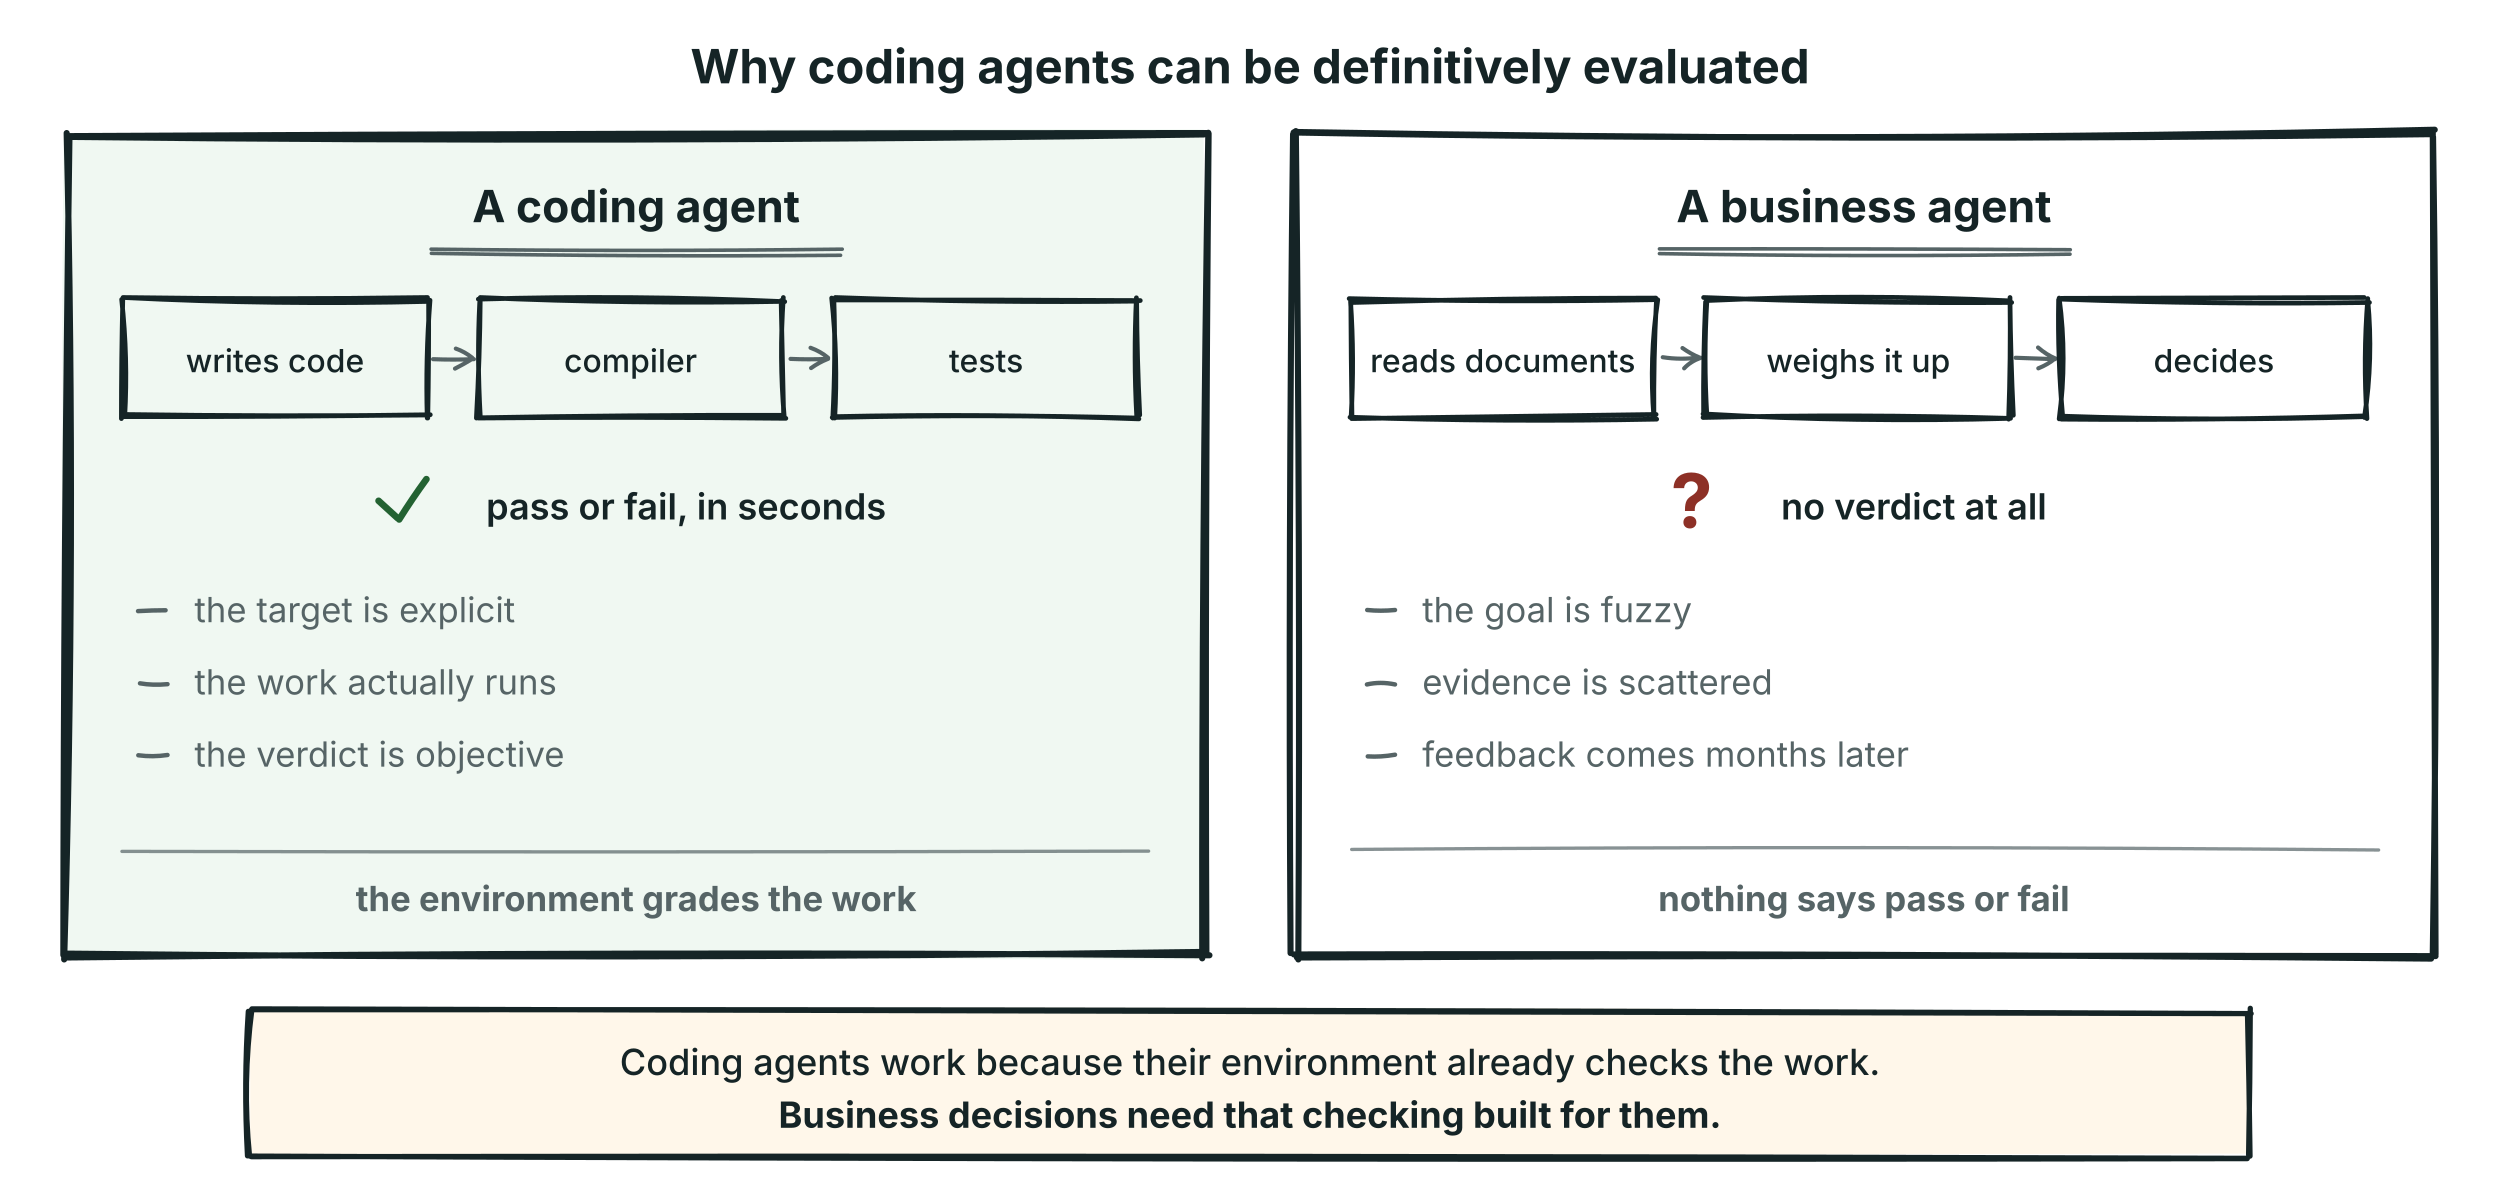
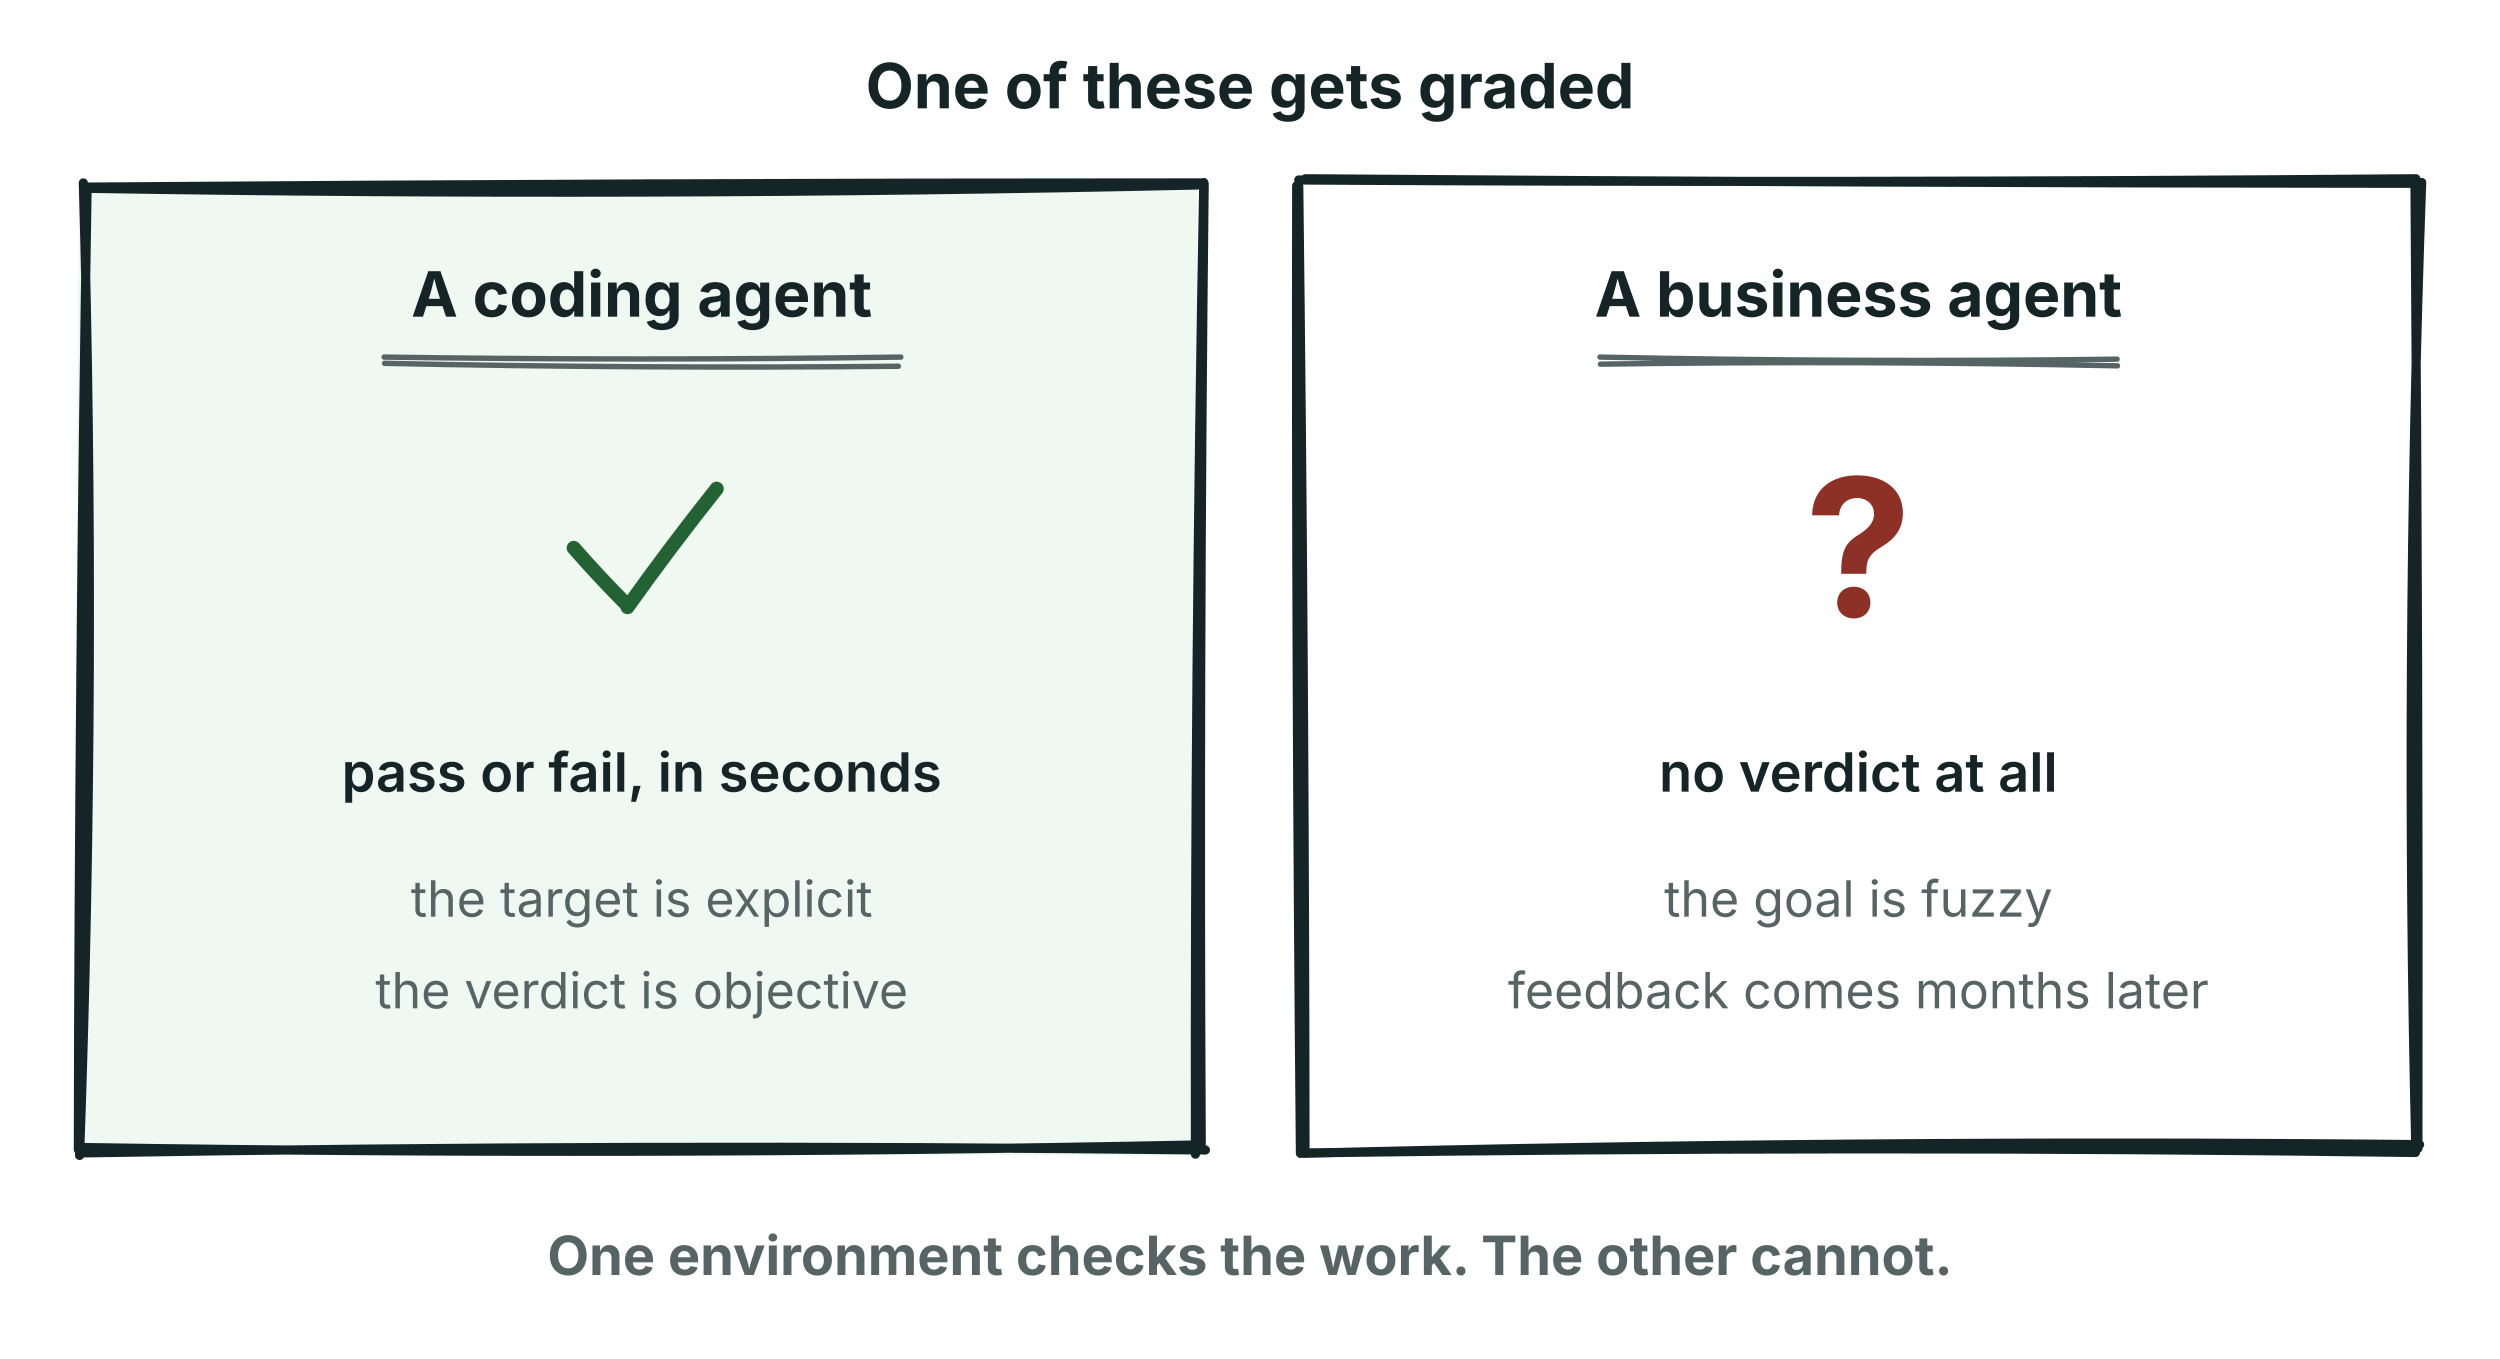
- <svg xmlns="http://www.w3.org/2000/svg" viewBox="0 0 900 432" role="img" aria-labelledby="cb-t cb-d" font-family="Inter, ui-sans-serif, system-ui, -apple-system, 'Segoe UI', sans-serif">
-   <text x="450" y="30" text-anchor="middle" font-size="17" font-weight="700" fill="#152426">Why coding agents can be definitively evaluated</text>
-   <path d="M23.4,49.4 Q229,45.9 433.3,46.6 Q433.8,196 433.8,345.4 Q229,345.3 23.3,343.5 Q21.4,196 22.9,48.3 Z" fill="#e4f3e7" stroke="none" opacity="0.55" />
-   <path d="M25.1,49 Q229,47.9 434.3,47.9 M435.1,48.1 Q433.7,196 434.3,342.8 M435.4,343.9 Q229,342.3 23.8,344.7 M22.8,343.8 Q22.9,196 25,49.3 M25.3,49.3 Q229,51.6 433.4,48.4 M435,47.8 Q432.6,196 432.8,345 M432.6,342.7 Q229,345.6 23.9,343.3 M23.1,345.4 Q27.5,196 24,47.9" fill="none" stroke="#152426" stroke-width="2.2" stroke-linecap="round" stroke-linejoin="round" opacity="1" />
-   <text x="229" y="80" text-anchor="middle" font-size="16" font-weight="700" fill="#152426">A coding agent</text>
-   <path d="M155.2,89.7 Q229,90.6 303.2,89.7 M155.3,91.2 Q229,92.5 302.6,91.9" fill="none" stroke="#566466" stroke-width="1.3" stroke-linecap="round" stroke-linejoin="round" opacity="1" />
-   <path d="M44.3,107.1 Q99,107.9 153.9,107.1 M154.3,108.3 Q154.4,129 154,150.5 M153.8,149.4 Q99,150 43.9,149.2 M44.9,149.9 Q46.1,129 43.8,107.8 M44.5,107.1 Q99,109.9 154.6,108.5 M154.8,108.1 Q153.2,129 153.8,150.5 M154.9,149.3 Q99,150.1 44.5,150 M43.7,150.7 Q43.7,129 44.2,107.7" fill="none" stroke="#152426" stroke-width="1.7" stroke-linecap="round" stroke-linejoin="round" opacity="1" />
-   <text x="99" y="134" text-anchor="middle" font-size="11.5" font-weight="500" fill="#152426">writes code</text>
-   <path d="M155.9,129.3 Q163,129.6 170.6,129.3 M170,129.2 Q167.1,131 163.8,132.7 M170,128.8 Q167.3,126.6 164.1,125.5" fill="none" stroke="#566466" stroke-width="1.5" stroke-linecap="round" stroke-linejoin="round" opacity="1" />
-   <path d="M172.2,107.7 Q227,106.1 282.5,108.6 M281.2,108.2 Q281.7,129 282.1,149.1 M281.5,149.5 Q227,149.4 172.4,150.4 M172.9,150 Q171.7,129 172.7,108.9 M172.9,107.1 Q227,109.5 282.1,108.5 M282,107.1 Q280.5,129 282.3,149.8 M282.9,150.6 Q227,150 172.2,150.5 M171.5,150.5 Q172.7,129 172.9,107.1" fill="none" stroke="#152426" stroke-width="1.7" stroke-linecap="round" stroke-linejoin="round" opacity="1" />
-   <text x="227" y="134" text-anchor="middle" font-size="11.5" font-weight="500" fill="#152426">compiler</text>
-   <path d="M284.6,129.2 Q291,129.5 298.1,129.2 M297.8,129.3 Q294.8,130.5 292,132.5 M298.1,128.8 Q295.4,126.5 291.8,125.2" fill="none" stroke="#566466" stroke-width="1.5" stroke-linecap="round" stroke-linejoin="round" opacity="1" />
-   <path d="M300.7,107.1 Q355,109.1 409.7,108.4 M409.2,108.9 Q409.3,129 410.3,149.4 M409.4,150.5 Q355,149 299.6,150.3 M300.5,150.5 Q301.7,129 299.4,107.3 M300.9,108 Q355,107.9 410.5,108.2 M409.1,107.2 Q408.1,129 409.2,149.5 M410,150.8 Q355,148.8 299.8,150 M299.8,150.5 Q300.9,129 300.2,108.3" fill="none" stroke="#152426" stroke-width="1.7" stroke-linecap="round" stroke-linejoin="round" opacity="1" />
-   <text x="355" y="134" text-anchor="middle" font-size="11.5" font-weight="500" fill="#152426">tests</text>
-   <path d="M136.3,180.3 Q139.8,183.5 143.1,186.5 M143.7,187 Q148.4,179.5 153.5,172.5" fill="none" stroke="#236232" stroke-width="2.4" stroke-linecap="round" stroke-linejoin="round" opacity="1" />
-   <text x="247" y="187" text-anchor="middle" font-size="13" font-weight="600" fill="#152426">pass or fail, in seconds</text>
-   <path d="M49.7,220 Q55,219.7 59.6,219.7" fill="none" stroke="#566466" stroke-width="1.6" stroke-linecap="round" stroke-linejoin="round" opacity="1" />
-   <text x="70" y="224" text-anchor="start" font-size="12.5" font-weight="400" fill="#566466">the target is explicit</text>
-   <path d="M50.4,246 Q55,246.8 60.3,246.3" fill="none" stroke="#566466" stroke-width="1.6" stroke-linecap="round" stroke-linejoin="round" opacity="1" />
-   <text x="70" y="250" text-anchor="start" font-size="12.5" font-weight="400" fill="#566466">the work actually runs</text>
-   <path d="M49.8,271.9 Q55,272.6 60.3,271.8" fill="none" stroke="#566466" stroke-width="1.6" stroke-linecap="round" stroke-linejoin="round" opacity="1" />
-   <text x="70" y="276" text-anchor="start" font-size="12.5" font-weight="400" fill="#566466">the verdict is objective</text>
-   <path d="M43.9,306.5 Q229,306.9 413.5,306.4" fill="none" stroke="#566466" stroke-width="1.2" stroke-linecap="round" stroke-linejoin="round" opacity="0.7" />
-   <text x="229" y="328" text-anchor="middle" font-size="12.5" font-weight="700" fill="#566466">the environment grades the work</text>
-   <path d="M466,47.5 Q671,51.2 875,48.3 M875.8,47.2 Q876.2,196 876.8,343.5 M876.8,344.2 Q671,343.8 466.9,344.7 M464.6,343.1 Q463.7,196 465.5,48.3 M465.7,47.7 Q671,51.5 876.5,46.7 M875.9,49.3 Q878.1,196 875.8,343 M875.2,345.1 Q671,343.1 465.8,343.6 M467.4,345.4 Q468.2,196 466.5,47.2" fill="none" stroke="#152426" stroke-width="2.2" stroke-linecap="round" stroke-linejoin="round" opacity="1" />
-   <text x="671" y="80" text-anchor="middle" font-size="16" font-weight="700" fill="#152426">A business agent</text>
-   <path d="M597.4,89.6 Q671,89.5 745.3,89.9 M597.4,91.3 Q671,92.6 745.2,91.5" fill="none" stroke="#566466" stroke-width="1.3" stroke-linecap="round" stroke-linejoin="round" opacity="1" />
-   <path d="M485.7,107.5 Q541,108.9 595.2,107.9 M596.3,108.6 Q595.2,129 595.4,150.8 M596.2,149.2 Q541,150 486.6,150.7 M486.7,149.6 Q486.4,129 486.3,108.6 M486.9,108.9 Q541,107.3 596.1,107.3 M596.8,107.9 Q593.7,129 595.4,150.3 M596.4,150.9 Q541,152 486,150.2 M486.4,150.1 Q487.6,129 486.2,108.6" fill="none" stroke="#152426" stroke-width="1.7" stroke-linecap="round" stroke-linejoin="round" opacity="1" />
-   <text x="541" y="134" text-anchor="middle" font-size="11.5" font-weight="500" fill="#152426">reads documents</text>
-   <path d="M598.6,128.6 Q605,129.6 611.7,128.7 M612.3,128.8 Q608.6,130.1 606.3,132.6 M611.8,128.7 Q608.8,127.5 605.7,125.3" fill="none" stroke="#566466" stroke-width="1.5" stroke-linecap="round" stroke-linejoin="round" opacity="1" />
-   <path d="M613.3,107.1 Q669,109.3 724.2,108.9 M723.6,107.1 Q723.9,129 723.1,150.9 M723,150.6 Q669,149 613.1,150.3 M614.5,150 Q613.2,129 614.5,107.8 M614.3,108.2 Q669,105.7 723.3,108.3 M723.6,108.1 Q723.8,129 724.8,149.5 M723.8,150.6 Q669,152.2 613.1,149 M613.3,149.5 Q613.1,129 614,108.7" fill="none" stroke="#152426" stroke-width="1.7" stroke-linecap="round" stroke-linejoin="round" opacity="1" />
-   <text x="669" y="134" text-anchor="middle" font-size="11.5" font-weight="500" fill="#152426">weighs it up</text>
-   <path d="M725.6,128.8 Q733,129.1 739.8,129.3 M739.9,129 Q737.3,131.2 733.8,132.6 M740,129.1 Q736.7,127.7 733.7,125.1" fill="none" stroke="#566466" stroke-width="1.5" stroke-linecap="round" stroke-linejoin="round" opacity="1" />
-   <path d="M742.1,107.7 Q797,109.7 853,108.9 M852.4,108.1 Q854.4,129 851.2,150.3 M851.2,150 Q797,151.7 741.8,149.8 M742.6,150.4 Q740.7,129 741.1,107.9 M742.1,107.4 Q797,107.2 851.1,107.1 M852.4,107.5 Q850.7,129 852.1,150.7 M851.8,149.7 Q797,151.4 742.1,150.9 M741.3,150.8 Q744.2,129 741.3,107.3" fill="none" stroke="#152426" stroke-width="1.7" stroke-linecap="round" stroke-linejoin="round" opacity="1" />
-   <text x="797" y="134" text-anchor="middle" font-size="11.5" font-weight="500" fill="#152426">decides</text>
-   <text x="609" y="190" text-anchor="middle" font-size="27" font-weight="700" fill="#8d3026">?</text>
-   <text x="689" y="187" text-anchor="middle" font-size="13" font-weight="600" fill="#152426">no verdict at all</text>
-   <path d="M492.2,219.6 Q497,220.1 502.2,219.6" fill="none" stroke="#566466" stroke-width="1.6" stroke-linecap="round" stroke-linejoin="round" opacity="1" />
-   <text x="512" y="224" text-anchor="start" font-size="12.5" font-weight="400" fill="#566466">the goal is fuzzy</text>
-   <path d="M492.1,246.4 Q497,245.3 502.2,246.4" fill="none" stroke="#566466" stroke-width="1.6" stroke-linecap="round" stroke-linejoin="round" opacity="1" />
-   <text x="512" y="250" text-anchor="start" font-size="12.5" font-weight="400" fill="#566466">evidence is scattered</text>
-   <path d="M492.4,272.3 Q497,272.6 502.2,271.7" fill="none" stroke="#566466" stroke-width="1.6" stroke-linecap="round" stroke-linejoin="round" opacity="1" />
-   <text x="512" y="276" text-anchor="start" font-size="12.5" font-weight="400" fill="#566466">feedback comes months later</text>
-   <path d="M486.6,305.8 Q671,304.4 856.3,306" fill="none" stroke="#566466" stroke-width="1.2" stroke-linecap="round" stroke-linejoin="round" opacity="0.7" />
-   <text x="671" y="328" text-anchor="middle" font-size="12.5" font-weight="700" fill="#566466">nothing says pass or fail</text>
-   <path d="M90.5,363.4 Q450,361.6 811,364.3 Q810.2,390 810.5,415.3 Q450,416.1 90,415.6 Q90.3,390 89.8,363.5 Z" fill="#fff0d8" stroke="none" opacity="0.55" />
-   <path d="M90.9,363.2 Q450,364.2 810.4,364.9 M809.1,365.1 Q809.7,390 810,416.2 M809,417 Q450,415.9 90.5,416.4 M89.8,415.9 Q87.2,390 90.7,363.2 M90.5,363.5 Q450,363.3 809.5,364.9 M810.1,363 Q810,390 809.5,415.7 M809,417.1 Q450,417.8 89.9,416.2 M89.1,416.1 Q87.7,390 89.4,364.1" fill="none" stroke="#152426" stroke-width="1.9" stroke-linecap="round" stroke-linejoin="round" opacity="1" />
-   <text x="450" y="387" text-anchor="middle" font-size="13" font-weight="500" fill="#152426">Coding agents work because their environment already checks the work.</text>
-   <text x="450" y="406" text-anchor="middle" font-size="13" font-weight="700" fill="#152426">Business decisions need that checking built for them.</text>
+ <svg xmlns="http://www.w3.org/2000/svg" viewBox="0 0 600 326" role="img" aria-labelledby="cb-t cb-d" font-family="Inter, ui-sans-serif, system-ui, -apple-system, 'Segoe UI', sans-serif">
+   <text x="300" y="26" text-anchor="middle" font-size="15" font-weight="700" fill="#152426">One of these gets graded</text>
+   <path d="M19.4,45.3 Q154,42 287.3,42.7 Q287.8,160 287.8,277.3 Q154,277.2 19.3,275.5 Q17.6,160 19,44.3 Z" fill="#e4f3e7" stroke="none" opacity="0.55" />
+   <path d="M21.1,44.9 Q154,43.9 288.3,43.9 M289,44.1 Q287.7,160 288.3,274.8 M289.3,276 Q154,274.4 19.8,276.7 M18.8,275.9 Q19,160 20.9,45.2 M21.3,45.2 Q154,47.4 287.4,44.4 M288.9,43.8 Q286.7,160 286.9,277 M286.7,274.8 Q154,277.5 19.9,275.4 M19.1,277.3 Q23.3,160 20,43.9" fill="none" stroke="#152426" stroke-width="2.2" stroke-linecap="round" stroke-linejoin="round" opacity="1" />
+   <text x="154" y="76" text-anchor="middle" font-size="15" font-weight="700" fill="#152426">A coding agent</text>
+   <path d="M92.2,85.7 Q154,86.6 216.2,85.7 M92.3,87.2 Q154,88.5 215.6,87.9" fill="none" stroke="#566466" stroke-width="1.3" stroke-linecap="round" stroke-linejoin="round" opacity="1" />
+   <path d="M137.7,131.5 Q144,138.7 150.3,145 M150.6,145.7 Q161,131.1 172,117.3" fill="none" stroke="#236232" stroke-width="3.4" stroke-linecap="round" stroke-linejoin="round" opacity="1" />
+   <text x="154" y="190" text-anchor="middle" font-size="13" font-weight="600" fill="#152426">pass or fail, in seconds</text>
+   <text x="154" y="220" text-anchor="middle" font-size="12" font-weight="400" fill="#566466">the target is explicit</text>
+   <text x="154" y="242" text-anchor="middle" font-size="12" font-weight="400" fill="#566466">the verdict is objective</text>
+   <path d="M311.7,43.2 Q446,44 579.8,42.9 M581.2,43.8 Q577,160 579.8,275.7 M580.7,274.7 Q446,273.4 312.9,276.8 M313.2,276.1 Q313.1,160 311.7,44.7 M313.3,42.9 Q446,43.9 580.7,44 M579.6,45 Q580.5,160 580.3,275.6 M579.7,276.6 Q446,274.8 313.3,276.7 M312.1,276.8 Q311,160 311.2,44.6" fill="none" stroke="#152426" stroke-width="2.2" stroke-linecap="round" stroke-linejoin="round" opacity="1" />
+   <text x="446" y="76" text-anchor="middle" font-size="15" font-weight="700" fill="#152426">A business agent</text>
+   <path d="M384,85.7 Q446,87 508.1,86.2 M384.1,87.4 Q446,86.5 508.2,87.8" fill="none" stroke="#566466" stroke-width="1.3" stroke-linecap="round" stroke-linejoin="round" opacity="1" />
+   <text x="446" y="148" text-anchor="middle" font-size="46" font-weight="700" fill="#8d3026">?</text>
+   <text x="446" y="190" text-anchor="middle" font-size="13" font-weight="600" fill="#152426">no verdict at all</text>
+   <text x="446" y="220" text-anchor="middle" font-size="12" font-weight="400" fill="#566466">the goal is fuzzy</text>
+   <text x="446" y="242" text-anchor="middle" font-size="12" font-weight="400" fill="#566466">feedback comes months later</text>
+   <text x="300" y="306" text-anchor="middle" font-size="13" font-weight="700" fill="#566466">One environment checks the work. The other cannot.</text>
</svg>
